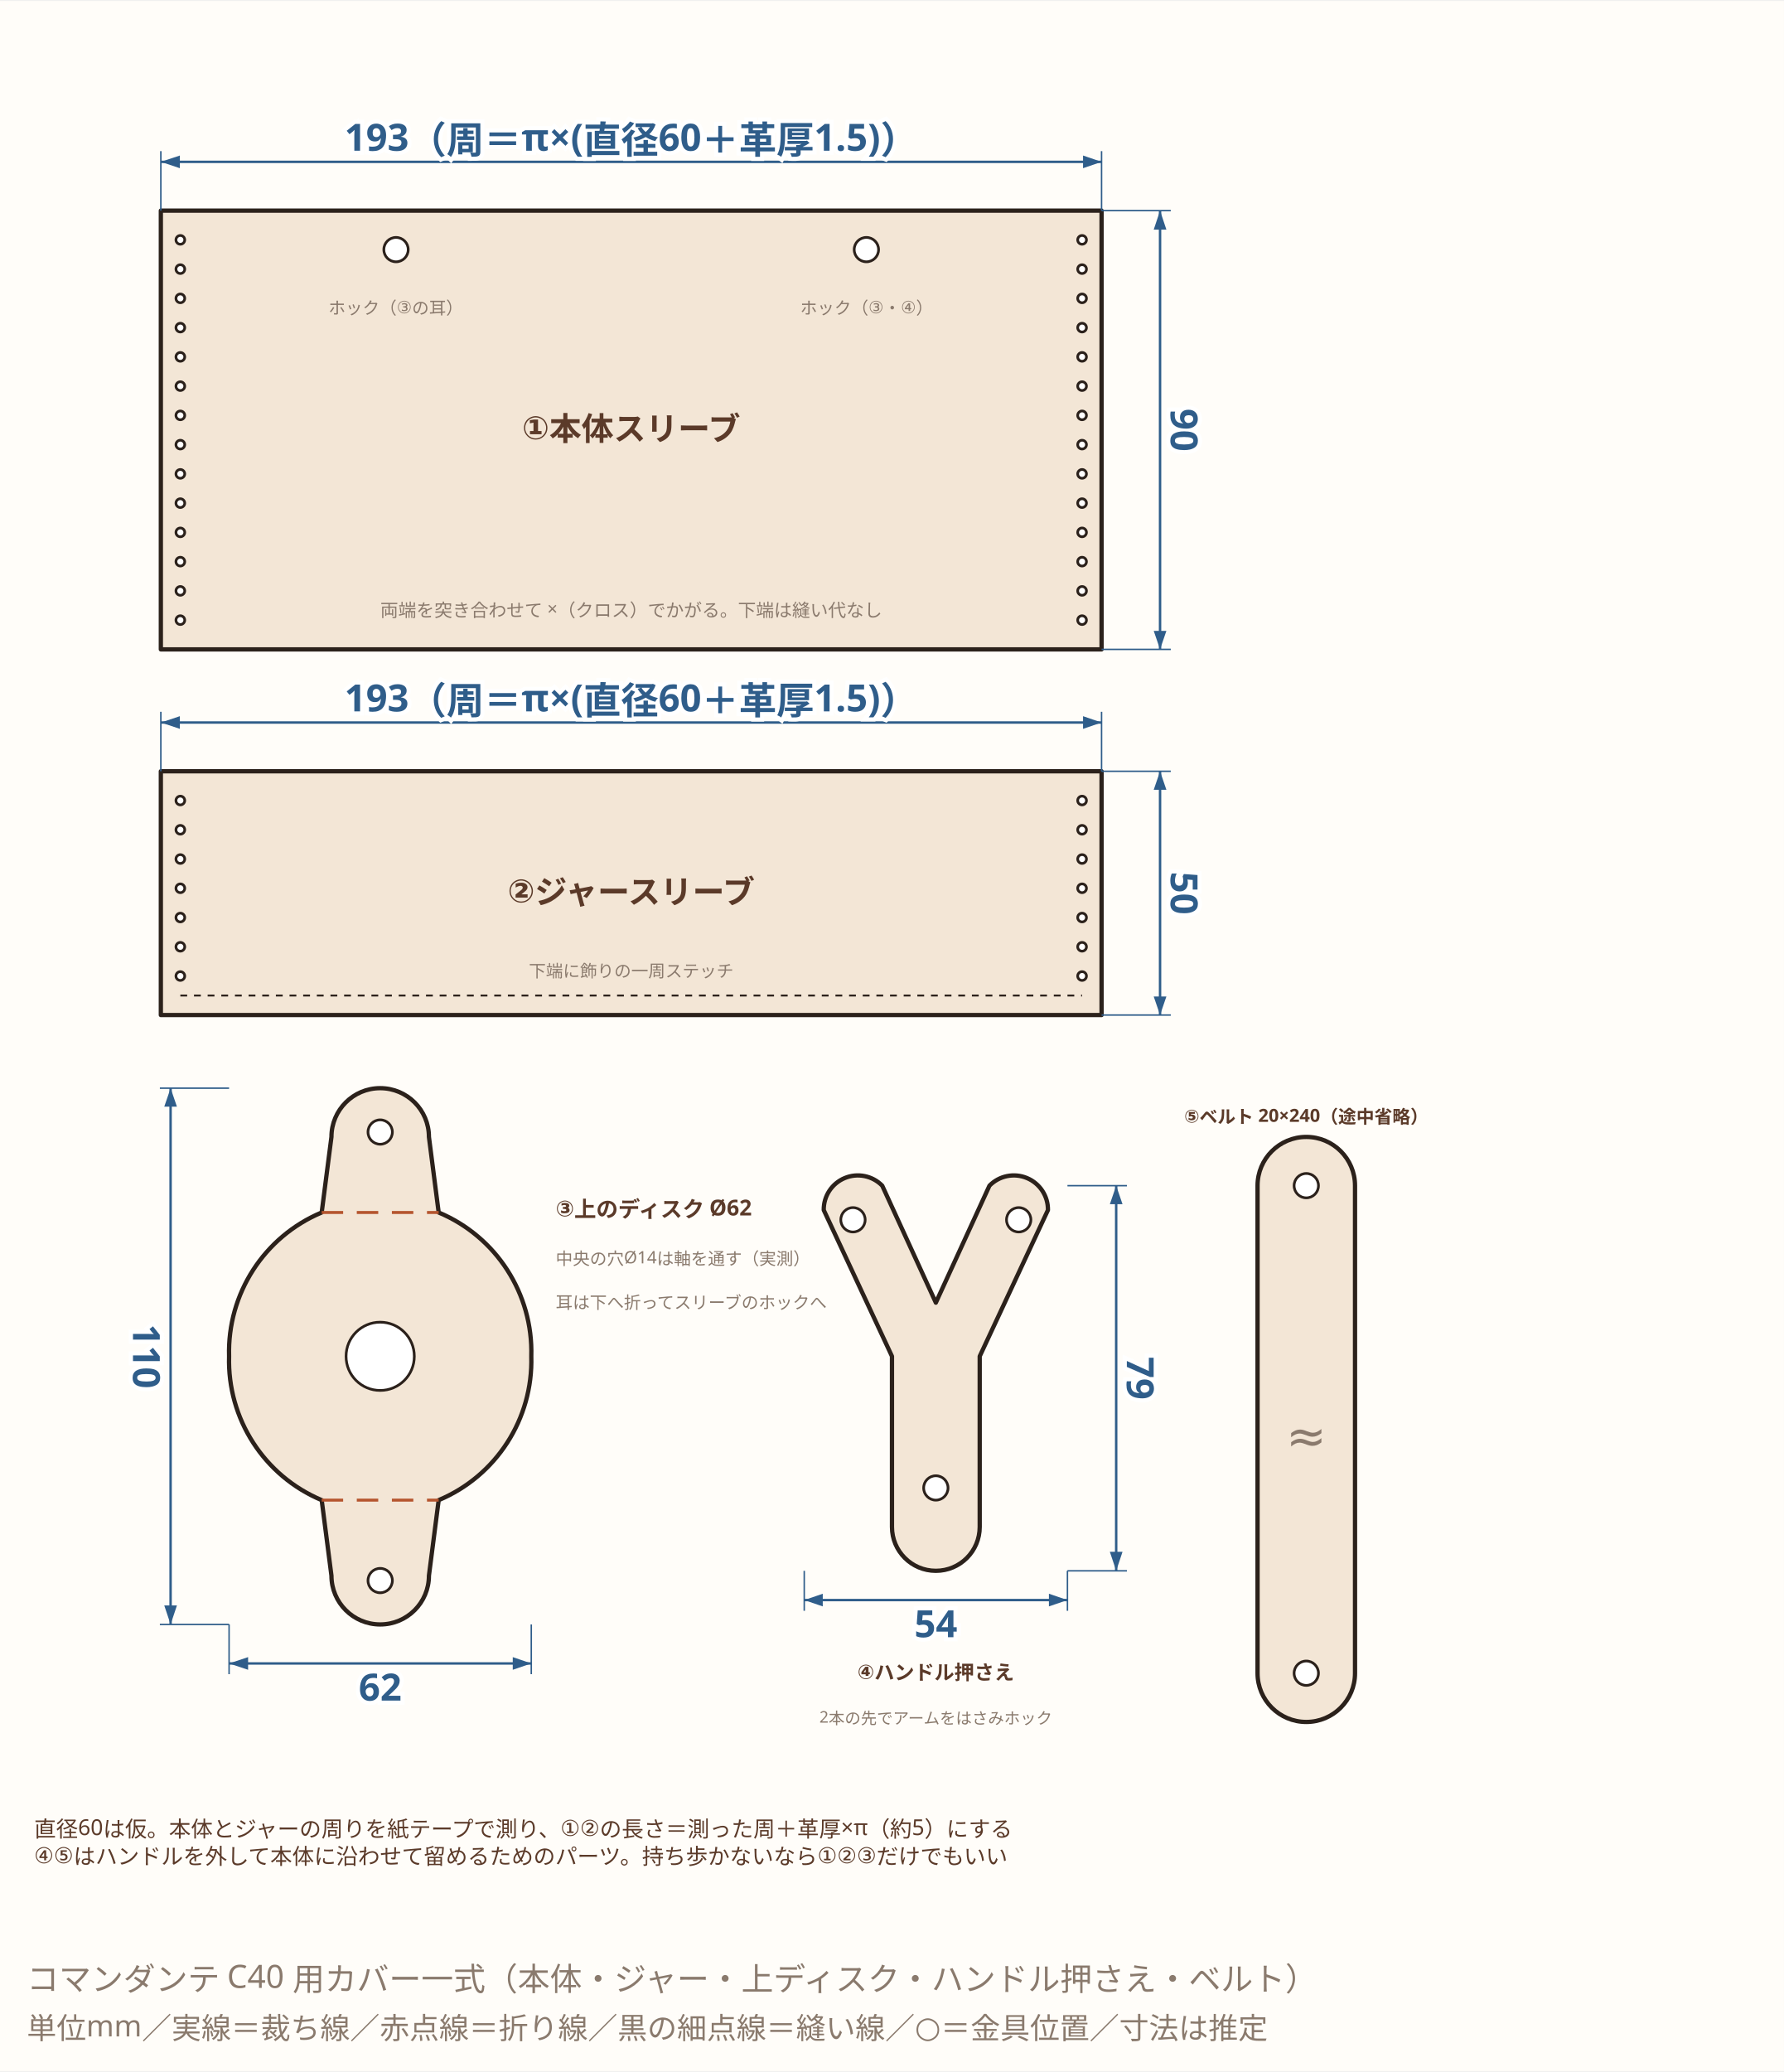
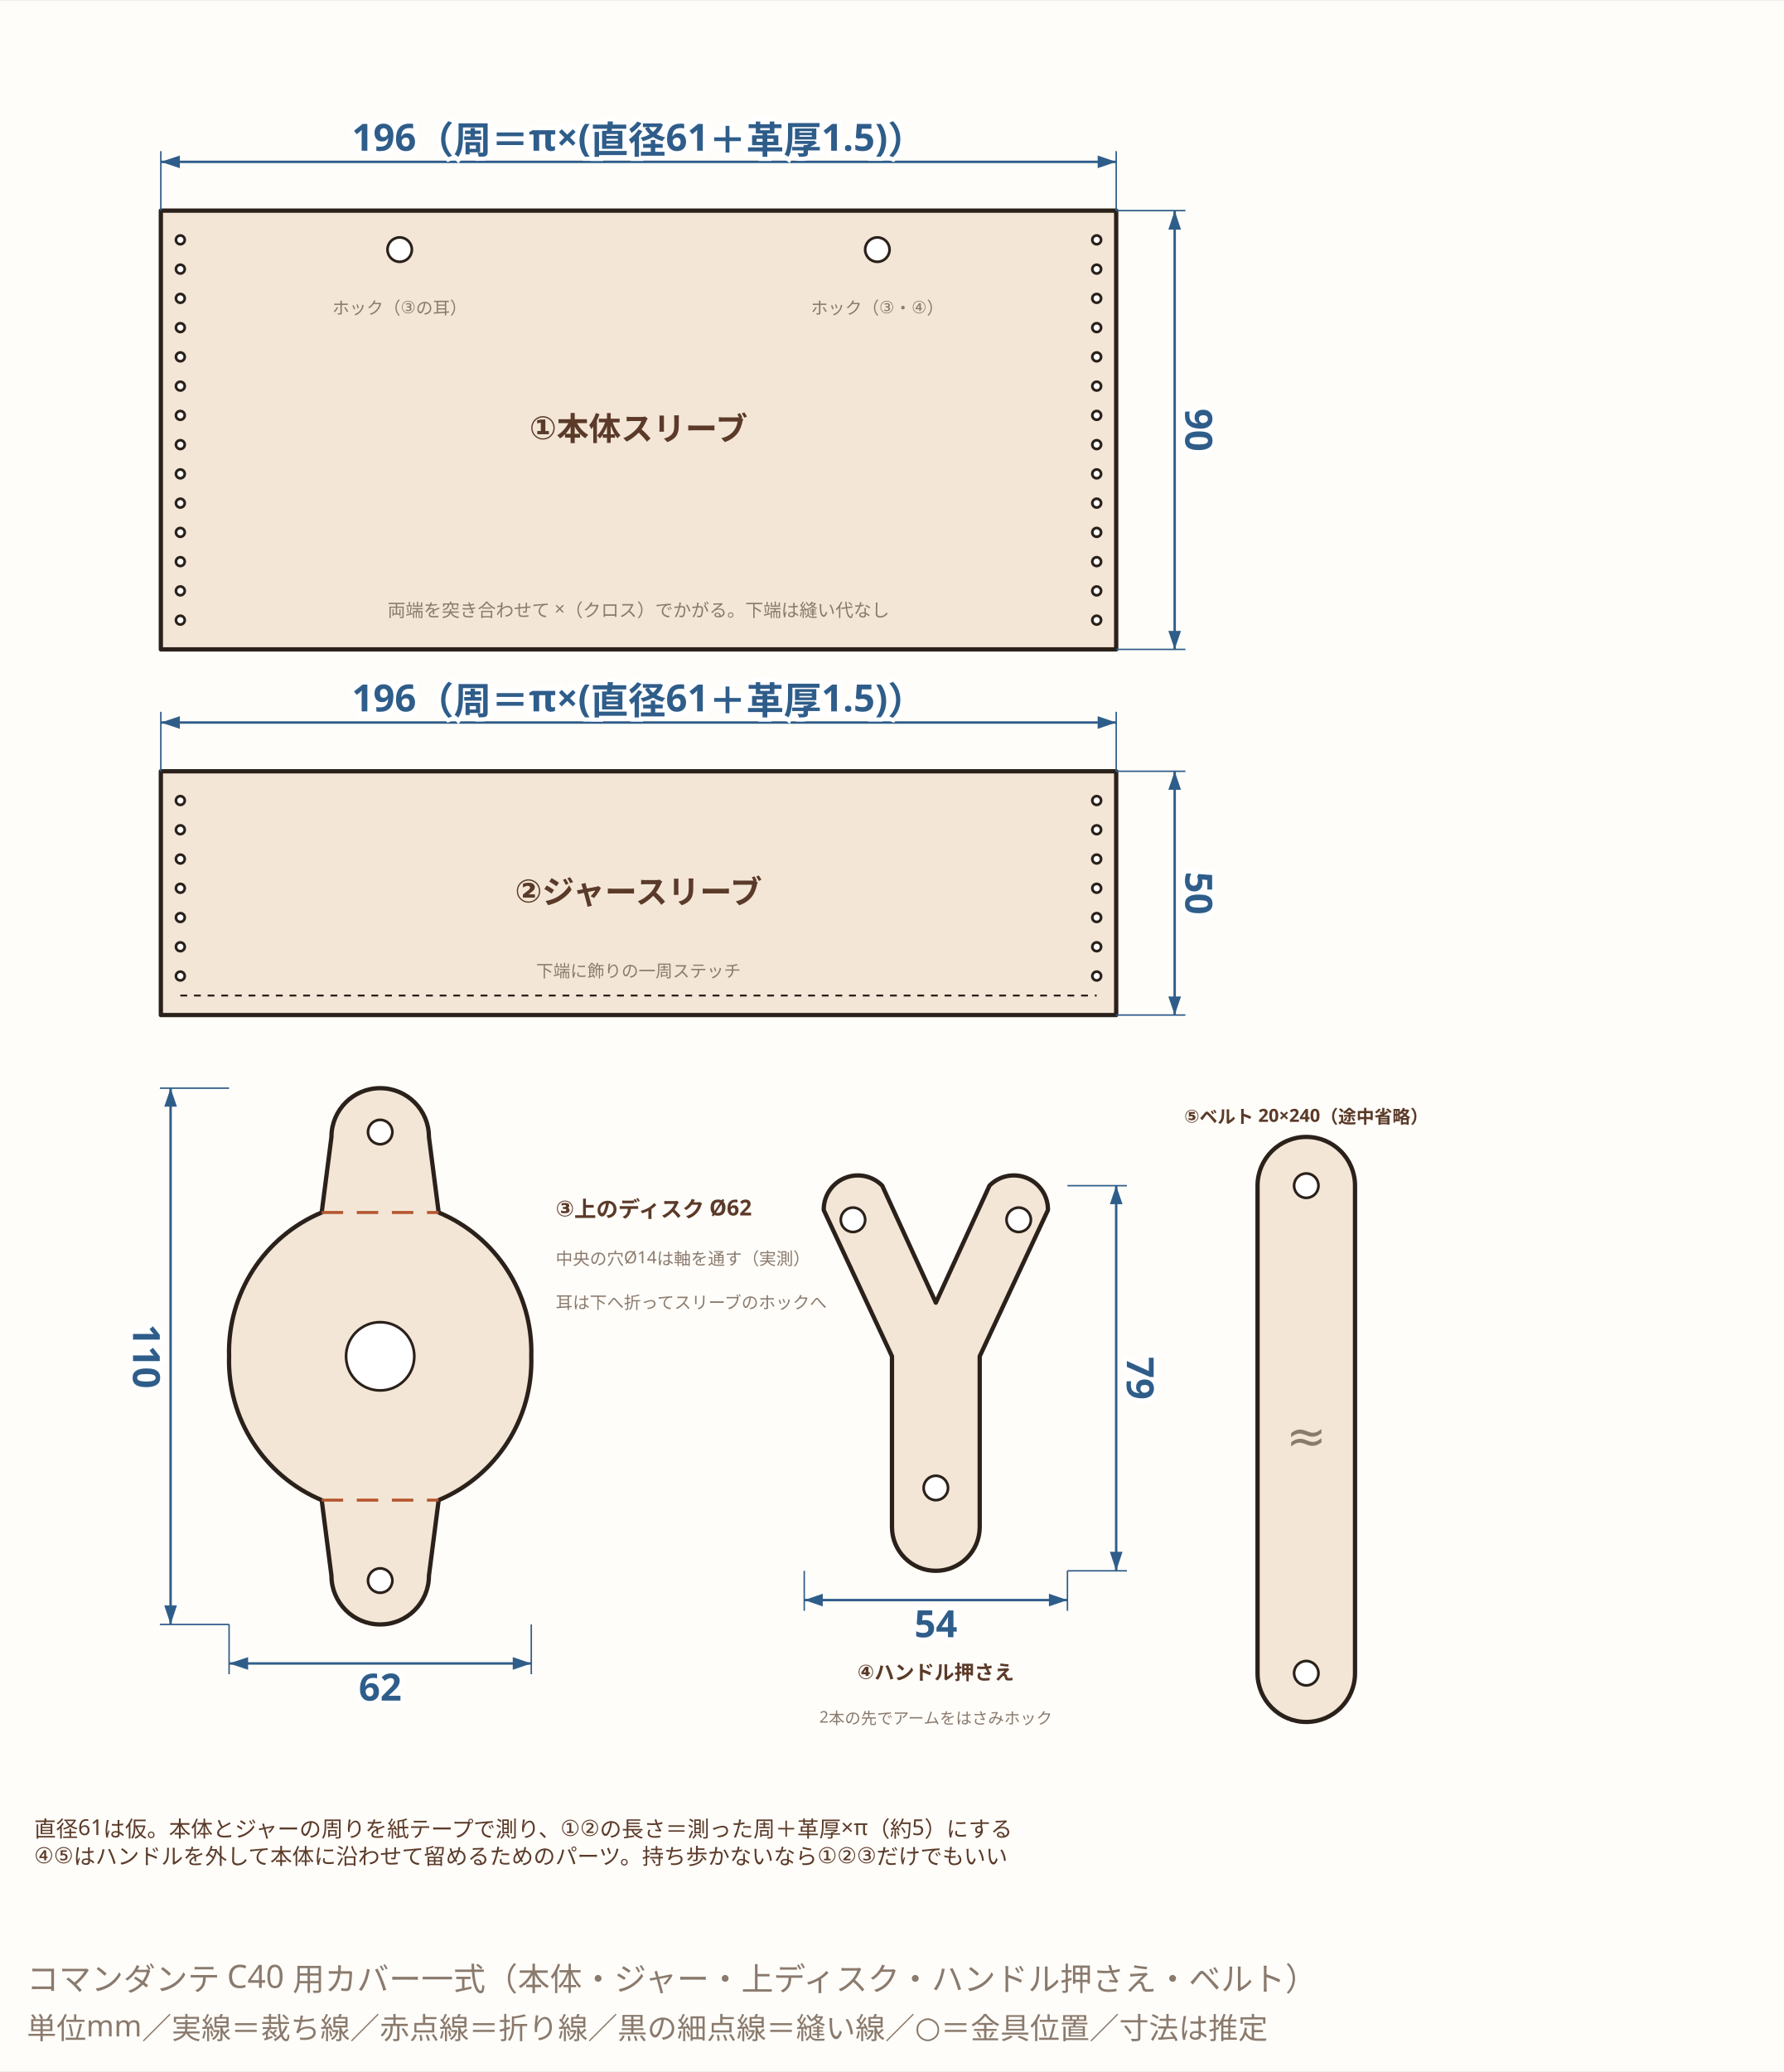
<svg xmlns="http://www.w3.org/2000/svg" viewBox="-33.0 -33.0 366.0 424.6" width="366" height="425">
  <rect x="-33.0" y="-33.0" width="366.0" height="424.6" fill="#fffdf9" />
-   <path d="M0,10 L193,10 L193,100 L0,100 L0,10 Z" fill="#f3e6d6" stroke="#2b211b" stroke-width="0.88" stroke-linejoin="round" />
+   <path d="M0,10 L196,10 L196,100 L0,100 L0,10 Z" fill="#f3e6d6" stroke="#2b211b" stroke-width="0.88" stroke-linejoin="round" />
  <circle cx="4" cy="16" r="0.9" fill="#fff" stroke="#2b211b" stroke-width="0.55" />
-   <circle cx="189" cy="16" r="0.9" fill="#fff" stroke="#2b211b" stroke-width="0.55" />
+   <circle cx="192" cy="16" r="0.9" fill="#fff" stroke="#2b211b" stroke-width="0.55" />
  <circle cx="4" cy="22" r="0.9" fill="#fff" stroke="#2b211b" stroke-width="0.55" />
-   <circle cx="189" cy="22" r="0.9" fill="#fff" stroke="#2b211b" stroke-width="0.55" />
+   <circle cx="192" cy="22" r="0.9" fill="#fff" stroke="#2b211b" stroke-width="0.55" />
  <circle cx="4" cy="28" r="0.9" fill="#fff" stroke="#2b211b" stroke-width="0.55" />
-   <circle cx="189" cy="28" r="0.9" fill="#fff" stroke="#2b211b" stroke-width="0.55" />
+   <circle cx="192" cy="28" r="0.9" fill="#fff" stroke="#2b211b" stroke-width="0.55" />
  <circle cx="4" cy="34" r="0.9" fill="#fff" stroke="#2b211b" stroke-width="0.55" />
-   <circle cx="189" cy="34" r="0.9" fill="#fff" stroke="#2b211b" stroke-width="0.55" />
+   <circle cx="192" cy="34" r="0.9" fill="#fff" stroke="#2b211b" stroke-width="0.55" />
  <circle cx="4" cy="40" r="0.9" fill="#fff" stroke="#2b211b" stroke-width="0.55" />
-   <circle cx="189" cy="40" r="0.9" fill="#fff" stroke="#2b211b" stroke-width="0.55" />
+   <circle cx="192" cy="40" r="0.9" fill="#fff" stroke="#2b211b" stroke-width="0.55" />
  <circle cx="4" cy="46" r="0.9" fill="#fff" stroke="#2b211b" stroke-width="0.55" />
-   <circle cx="189" cy="46" r="0.9" fill="#fff" stroke="#2b211b" stroke-width="0.55" />
+   <circle cx="192" cy="46" r="0.9" fill="#fff" stroke="#2b211b" stroke-width="0.55" />
  <circle cx="4" cy="52" r="0.9" fill="#fff" stroke="#2b211b" stroke-width="0.55" />
-   <circle cx="189" cy="52" r="0.9" fill="#fff" stroke="#2b211b" stroke-width="0.55" />
+   <circle cx="192" cy="52" r="0.9" fill="#fff" stroke="#2b211b" stroke-width="0.55" />
  <circle cx="4" cy="58" r="0.9" fill="#fff" stroke="#2b211b" stroke-width="0.55" />
-   <circle cx="189" cy="58" r="0.9" fill="#fff" stroke="#2b211b" stroke-width="0.55" />
+   <circle cx="192" cy="58" r="0.9" fill="#fff" stroke="#2b211b" stroke-width="0.55" />
  <circle cx="4" cy="64" r="0.9" fill="#fff" stroke="#2b211b" stroke-width="0.55" />
-   <circle cx="189" cy="64" r="0.9" fill="#fff" stroke="#2b211b" stroke-width="0.55" />
+   <circle cx="192" cy="64" r="0.9" fill="#fff" stroke="#2b211b" stroke-width="0.55" />
  <circle cx="4" cy="70" r="0.9" fill="#fff" stroke="#2b211b" stroke-width="0.55" />
-   <circle cx="189" cy="70" r="0.9" fill="#fff" stroke="#2b211b" stroke-width="0.55" />
+   <circle cx="192" cy="70" r="0.9" fill="#fff" stroke="#2b211b" stroke-width="0.55" />
  <circle cx="4" cy="76" r="0.9" fill="#fff" stroke="#2b211b" stroke-width="0.55" />
-   <circle cx="189" cy="76" r="0.9" fill="#fff" stroke="#2b211b" stroke-width="0.55" />
+   <circle cx="192" cy="76" r="0.9" fill="#fff" stroke="#2b211b" stroke-width="0.55" />
  <circle cx="4" cy="82" r="0.9" fill="#fff" stroke="#2b211b" stroke-width="0.55" />
-   <circle cx="189" cy="82" r="0.9" fill="#fff" stroke="#2b211b" stroke-width="0.55" />
+   <circle cx="192" cy="82" r="0.9" fill="#fff" stroke="#2b211b" stroke-width="0.55" />
  <circle cx="4" cy="88" r="0.9" fill="#fff" stroke="#2b211b" stroke-width="0.55" />
-   <circle cx="189" cy="88" r="0.9" fill="#fff" stroke="#2b211b" stroke-width="0.55" />
+   <circle cx="192" cy="88" r="0.9" fill="#fff" stroke="#2b211b" stroke-width="0.55" />
  <circle cx="4" cy="94" r="0.9" fill="#fff" stroke="#2b211b" stroke-width="0.55" />
-   <circle cx="189" cy="94" r="0.9" fill="#fff" stroke="#2b211b" stroke-width="0.55" />
-   <text x="96.5" y="55.0" font-size="6.6" fill="#5b3a29" text-anchor="middle" dominant-baseline="middle" font-weight="700" font-family="sans-serif">①本体スリーブ</text>
+   <circle cx="192" cy="94" r="0.9" fill="#fff" stroke="#2b211b" stroke-width="0.55" />
+   <text x="98.0" y="55.0" font-size="6.6" fill="#5b3a29" text-anchor="middle" dominant-baseline="middle" font-weight="700" font-family="sans-serif">①本体スリーブ</text>
  <line x1="0.0" y1="10.0" x2="0.0" y2="-2.2" stroke="#2f5d8a" stroke-width="0.30" />
-   <line x1="193.0" y1="10.0" x2="193.0" y2="-2.2" stroke="#2f5d8a" stroke-width="0.30" />
-   <line x1="0.0" y1="0.0" x2="193.0" y2="0.0" stroke="#2f5d8a" stroke-width="0.50" />
+   <line x1="196.0" y1="10.0" x2="196.0" y2="-2.2" stroke="#2f5d8a" stroke-width="0.30" />
+   <line x1="0.0" y1="0.0" x2="196.0" y2="0.0" stroke="#2f5d8a" stroke-width="0.50" />
  <path d="M0.0,0.0 L3.9,1.3 L3.9,-1.3 Z" fill="#2f5d8a" />
-   <path d="M193.0,0.0 L189.2,1.3 L189.2,-1.3 Z" fill="#2f5d8a" />
-   <text x="96.5" y="-5.0" font-size="7.7" fill="#2f5d8a" text-anchor="middle" dominant-baseline="middle" font-family="sans-serif" font-weight="700" transform="rotate(0.0 96.5 -5.0)" paint-order="stroke" stroke="#fff" stroke-width="1.7">193（周＝π×(直径60＋革厚1.5)）</text>
-   <line x1="193.0" y1="10.0" x2="207.2" y2="10.0" stroke="#2f5d8a" stroke-width="0.30" />
-   <line x1="193.0" y1="100.0" x2="207.2" y2="100.0" stroke="#2f5d8a" stroke-width="0.30" />
-   <line x1="205.0" y1="10.0" x2="205.0" y2="100.0" stroke="#2f5d8a" stroke-width="0.50" />
-   <path d="M205.0,10.0 L203.7,13.9 L206.3,13.9 Z" fill="#2f5d8a" />
-   <path d="M205.0,100.0 L203.7,96.2 L206.3,96.2 Z" fill="#2f5d8a" />
-   <text x="209.9" y="55.0" font-size="7.7" fill="#2f5d8a" text-anchor="middle" dominant-baseline="middle" font-family="sans-serif" font-weight="700" transform="rotate(90.0 209.9 55.0)" paint-order="stroke" stroke="#fff" stroke-width="1.7">90</text>
-   <circle cx="48.25" cy="18" r="2.5" fill="#fff" stroke="#2b211b" stroke-width="0.55" />
-   <circle cx="144.75" cy="18" r="2.5" fill="#fff" stroke="#2b211b" stroke-width="0.55" />
-   <text x="48.2" y="30.0" font-size="3.5" fill="#8a7a6d" text-anchor="middle" dominant-baseline="middle" font-weight="400" font-family="sans-serif">ホック（③の耳）</text>
-   <text x="144.8" y="30.0" font-size="3.5" fill="#8a7a6d" text-anchor="middle" dominant-baseline="middle" font-weight="400" font-family="sans-serif">ホック（③・④）</text>
-   <text x="96.5" y="92.0" font-size="3.7" fill="#8a7a6d" text-anchor="middle" dominant-baseline="middle" font-weight="400" font-family="sans-serif">両端を突き合わせて ×（クロス）でかがる。下端は縫い代なし</text>
-   <path d="M0,125 L193,125 L193,175 L0,175 L0,125 Z" fill="#f3e6d6" stroke="#2b211b" stroke-width="0.88" stroke-linejoin="round" />
+   <path d="M196.0,0.0 L192.2,1.3 L192.2,-1.3 Z" fill="#2f5d8a" />
+   <text x="98.0" y="-5.0" font-size="7.7" fill="#2f5d8a" text-anchor="middle" dominant-baseline="middle" font-family="sans-serif" font-weight="700" transform="rotate(0.0 98.0 -5.0)" paint-order="stroke" stroke="#fff" stroke-width="1.7">196（周＝π×(直径61＋革厚1.5)）</text>
+   <line x1="196.0" y1="10.0" x2="210.2" y2="10.0" stroke="#2f5d8a" stroke-width="0.30" />
+   <line x1="196.0" y1="100.0" x2="210.2" y2="100.0" stroke="#2f5d8a" stroke-width="0.30" />
+   <line x1="208.0" y1="10.0" x2="208.0" y2="100.0" stroke="#2f5d8a" stroke-width="0.50" />
+   <path d="M208.0,10.0 L206.7,13.9 L209.3,13.9 Z" fill="#2f5d8a" />
+   <path d="M208.0,100.0 L206.7,96.2 L209.3,96.2 Z" fill="#2f5d8a" />
+   <text x="212.9" y="55.0" font-size="7.7" fill="#2f5d8a" text-anchor="middle" dominant-baseline="middle" font-family="sans-serif" font-weight="700" transform="rotate(90.0 212.9 55.0)" paint-order="stroke" stroke="#fff" stroke-width="1.7">90</text>
+   <circle cx="49.0" cy="18" r="2.5" fill="#fff" stroke="#2b211b" stroke-width="0.55" />
+   <circle cx="147.0" cy="18" r="2.5" fill="#fff" stroke="#2b211b" stroke-width="0.55" />
+   <text x="49.0" y="30.0" font-size="3.5" fill="#8a7a6d" text-anchor="middle" dominant-baseline="middle" font-weight="400" font-family="sans-serif">ホック（③の耳）</text>
+   <text x="147.0" y="30.0" font-size="3.5" fill="#8a7a6d" text-anchor="middle" dominant-baseline="middle" font-weight="400" font-family="sans-serif">ホック（③・④）</text>
+   <text x="98.0" y="92.0" font-size="3.7" fill="#8a7a6d" text-anchor="middle" dominant-baseline="middle" font-weight="400" font-family="sans-serif">両端を突き合わせて ×（クロス）でかがる。下端は縫い代なし</text>
+   <path d="M0,125 L196,125 L196,175 L0,175 L0,125 Z" fill="#f3e6d6" stroke="#2b211b" stroke-width="0.88" stroke-linejoin="round" />
  <circle cx="4" cy="131" r="0.9" fill="#fff" stroke="#2b211b" stroke-width="0.55" />
-   <circle cx="189" cy="131" r="0.9" fill="#fff" stroke="#2b211b" stroke-width="0.55" />
+   <circle cx="192" cy="131" r="0.9" fill="#fff" stroke="#2b211b" stroke-width="0.55" />
  <circle cx="4" cy="137" r="0.9" fill="#fff" stroke="#2b211b" stroke-width="0.55" />
-   <circle cx="189" cy="137" r="0.9" fill="#fff" stroke="#2b211b" stroke-width="0.55" />
+   <circle cx="192" cy="137" r="0.9" fill="#fff" stroke="#2b211b" stroke-width="0.55" />
  <circle cx="4" cy="143" r="0.9" fill="#fff" stroke="#2b211b" stroke-width="0.55" />
-   <circle cx="189" cy="143" r="0.9" fill="#fff" stroke="#2b211b" stroke-width="0.55" />
+   <circle cx="192" cy="143" r="0.9" fill="#fff" stroke="#2b211b" stroke-width="0.55" />
  <circle cx="4" cy="149" r="0.9" fill="#fff" stroke="#2b211b" stroke-width="0.55" />
-   <circle cx="189" cy="149" r="0.9" fill="#fff" stroke="#2b211b" stroke-width="0.55" />
+   <circle cx="192" cy="149" r="0.9" fill="#fff" stroke="#2b211b" stroke-width="0.55" />
  <circle cx="4" cy="155" r="0.9" fill="#fff" stroke="#2b211b" stroke-width="0.55" />
-   <circle cx="189" cy="155" r="0.9" fill="#fff" stroke="#2b211b" stroke-width="0.55" />
+   <circle cx="192" cy="155" r="0.9" fill="#fff" stroke="#2b211b" stroke-width="0.55" />
  <circle cx="4" cy="161" r="0.9" fill="#fff" stroke="#2b211b" stroke-width="0.55" />
-   <circle cx="189" cy="161" r="0.9" fill="#fff" stroke="#2b211b" stroke-width="0.55" />
+   <circle cx="192" cy="161" r="0.9" fill="#fff" stroke="#2b211b" stroke-width="0.55" />
  <circle cx="4" cy="167" r="0.9" fill="#fff" stroke="#2b211b" stroke-width="0.55" />
-   <circle cx="189" cy="167" r="0.9" fill="#fff" stroke="#2b211b" stroke-width="0.55" />
-   <text x="96.5" y="150.0" font-size="6.6" fill="#5b3a29" text-anchor="middle" dominant-baseline="middle" font-weight="700" font-family="sans-serif">②ジャースリーブ</text>
+   <circle cx="192" cy="167" r="0.9" fill="#fff" stroke="#2b211b" stroke-width="0.55" />
+   <text x="98.0" y="150.0" font-size="6.6" fill="#5b3a29" text-anchor="middle" dominant-baseline="middle" font-weight="700" font-family="sans-serif">②ジャースリーブ</text>
  <line x1="0.0" y1="125.0" x2="0.0" y2="112.8" stroke="#2f5d8a" stroke-width="0.30" />
-   <line x1="193.0" y1="125.0" x2="193.0" y2="112.8" stroke="#2f5d8a" stroke-width="0.30" />
-   <line x1="0.0" y1="115.0" x2="193.0" y2="115.0" stroke="#2f5d8a" stroke-width="0.50" />
+   <line x1="196.0" y1="125.0" x2="196.0" y2="112.8" stroke="#2f5d8a" stroke-width="0.30" />
+   <line x1="0.0" y1="115.0" x2="196.0" y2="115.0" stroke="#2f5d8a" stroke-width="0.50" />
  <path d="M0.0,115.0 L3.9,116.3 L3.9,113.7 Z" fill="#2f5d8a" />
-   <path d="M193.0,115.0 L189.2,116.3 L189.2,113.7 Z" fill="#2f5d8a" />
-   <text x="96.5" y="110.0" font-size="7.7" fill="#2f5d8a" text-anchor="middle" dominant-baseline="middle" font-family="sans-serif" font-weight="700" transform="rotate(0.0 96.5 110.0)" paint-order="stroke" stroke="#fff" stroke-width="1.7">193（周＝π×(直径60＋革厚1.5)）</text>
-   <line x1="193.0" y1="125.0" x2="207.2" y2="125.0" stroke="#2f5d8a" stroke-width="0.30" />
-   <line x1="193.0" y1="175.0" x2="207.2" y2="175.0" stroke="#2f5d8a" stroke-width="0.30" />
-   <line x1="205.0" y1="125.0" x2="205.0" y2="175.0" stroke="#2f5d8a" stroke-width="0.50" />
-   <path d="M205.0,125.0 L203.7,128.8 L206.3,128.8 Z" fill="#2f5d8a" />
-   <path d="M205.0,175.0 L203.7,171.2 L206.3,171.2 Z" fill="#2f5d8a" />
-   <text x="209.9" y="150.0" font-size="7.7" fill="#2f5d8a" text-anchor="middle" dominant-baseline="middle" font-family="sans-serif" font-weight="700" transform="rotate(90.0 209.9 150.0)" paint-order="stroke" stroke="#fff" stroke-width="1.7">50</text>
-   <path d="M4,171 L189,171" fill="none" stroke="#2b211b" stroke-width="0.39" stroke-dasharray="1.4 1.4" />
-   <text x="96.5" y="166.0" font-size="3.5" fill="#8a7a6d" text-anchor="middle" dominant-baseline="middle" font-weight="400" font-family="sans-serif">下端に飾りの一周ステッチ</text>
+   <path d="M196.0,115.0 L192.2,116.3 L192.2,113.7 Z" fill="#2f5d8a" />
+   <text x="98.0" y="110.0" font-size="7.7" fill="#2f5d8a" text-anchor="middle" dominant-baseline="middle" font-family="sans-serif" font-weight="700" transform="rotate(0.0 98.0 110.0)" paint-order="stroke" stroke="#fff" stroke-width="1.7">196（周＝π×(直径61＋革厚1.5)）</text>
+   <line x1="196.0" y1="125.0" x2="210.2" y2="125.0" stroke="#2f5d8a" stroke-width="0.30" />
+   <line x1="196.0" y1="175.0" x2="210.2" y2="175.0" stroke="#2f5d8a" stroke-width="0.30" />
+   <line x1="208.0" y1="125.0" x2="208.0" y2="175.0" stroke="#2f5d8a" stroke-width="0.50" />
+   <path d="M208.0,125.0 L206.7,128.8 L209.3,128.8 Z" fill="#2f5d8a" />
+   <path d="M208.0,175.0 L206.7,171.2 L209.3,171.2 Z" fill="#2f5d8a" />
+   <text x="212.9" y="150.0" font-size="7.7" fill="#2f5d8a" text-anchor="middle" dominant-baseline="middle" font-family="sans-serif" font-weight="700" transform="rotate(90.0 212.9 150.0)" paint-order="stroke" stroke="#fff" stroke-width="1.7">50</text>
+   <path d="M4,171 L192,171" fill="none" stroke="#2b211b" stroke-width="0.39" stroke-dasharray="1.4 1.4" />
+   <text x="98.0" y="166.0" font-size="3.5" fill="#8a7a6d" text-anchor="middle" dominant-baseline="middle" font-weight="400" font-family="sans-serif">下端に飾りの一周ステッチ</text>
  <path d="M14,245 A31,31 0 0 1 33,215.5 L35,200 A10,10 0 0 1 55,200 L57,215.5 A31,31 0 0 1 76,245 A31,31 0 0 1 57,274.5 L55,290 A10,10 0 0 1 35,290 L33,274.5 A31,31 0 0 1 14,245 Z" fill="#f3e6d6" stroke="#2b211b" stroke-width="0.88" stroke-linejoin="round" />
  <circle cx="45" cy="245" r="7" fill="#fff" stroke="#2b211b" stroke-width="0.55" />
  <circle cx="45" cy="199" r="2.5" fill="#fff" stroke="#2b211b" stroke-width="0.55" />
  <circle cx="45" cy="291" r="2.5" fill="#fff" stroke="#2b211b" stroke-width="0.55" />
  <text x="81.0" y="215.0" font-size="4.5" fill="#5b3a29" text-anchor="start" dominant-baseline="middle" font-weight="700" font-family="sans-serif">③上のディスク Ø62</text>
  <text x="81.0" y="225.0" font-size="3.5" fill="#8a7a6d" text-anchor="start" dominant-baseline="middle" font-weight="400" font-family="sans-serif">中央の穴Ø14は軸を通す（実測）</text>
  <text x="81.0" y="234.0" font-size="3.5" fill="#8a7a6d" text-anchor="start" dominant-baseline="middle" font-weight="400" font-family="sans-serif">耳は下へ折ってスリーブのホックへ</text>
  <line x1="14.0" y1="300.0" x2="14.0" y2="310.2" stroke="#2f5d8a" stroke-width="0.30" />
  <line x1="76.0" y1="300.0" x2="76.0" y2="310.2" stroke="#2f5d8a" stroke-width="0.30" />
  <line x1="14.0" y1="308.0" x2="76.0" y2="308.0" stroke="#2f5d8a" stroke-width="0.50" />
  <path d="M14.0,308.0 L17.9,309.3 L17.9,306.7 Z" fill="#2f5d8a" />
  <path d="M76.0,308.0 L72.2,309.3 L72.2,306.7 Z" fill="#2f5d8a" />
  <text x="45.0" y="312.9" font-size="7.7" fill="#2f5d8a" text-anchor="middle" dominant-baseline="middle" font-family="sans-serif" font-weight="700" transform="rotate(0.0 45.0 312.9)" paint-order="stroke" stroke="#fff" stroke-width="1.7">62</text>
  <line x1="14.0" y1="190.0" x2="-0.2" y2="190.0" stroke="#2f5d8a" stroke-width="0.30" />
  <line x1="14.0" y1="300.0" x2="-0.2" y2="300.0" stroke="#2f5d8a" stroke-width="0.30" />
  <line x1="2.0" y1="190.0" x2="2.0" y2="300.0" stroke="#2f5d8a" stroke-width="0.50" />
  <path d="M2.0,190.0 L0.7,193.8 L3.3,193.8 Z" fill="#2f5d8a" />
  <path d="M2.0,300.0 L0.7,296.1 L3.3,296.1 Z" fill="#2f5d8a" />
  <text x="-3.0" y="245.0" font-size="7.7" fill="#2f5d8a" text-anchor="middle" dominant-baseline="middle" font-family="sans-serif" font-weight="700" transform="rotate(90.0 -3.0 245.0)" paint-order="stroke" stroke="#fff" stroke-width="1.7">110</text>
  <line x1="33" y1="215.5" x2="57" y2="215.5" stroke="#b5552e" stroke-width="0.61" stroke-dasharray="4.4 2.8" />
  <line x1="33" y1="274.5" x2="57" y2="274.5" stroke="#b5552e" stroke-width="0.61" stroke-dasharray="4.4 2.8" />
  <path d="M150,280 L150,245 L136,215 A7,7 0 0 1 148,210 L159,234 L170,210 A7,7 0 0 1 182,215 L168,245 L168,280 A9,9 0 0 1 150,280 Z" fill="#f3e6d6" stroke="#2b211b" stroke-width="0.88" stroke-linejoin="round" />
  <circle cx="159" cy="272" r="2.5" fill="#fff" stroke="#2b211b" stroke-width="0.55" />
  <circle cx="142" cy="217" r="2.5" fill="#fff" stroke="#2b211b" stroke-width="0.55" />
  <circle cx="176" cy="217" r="2.5" fill="#fff" stroke="#2b211b" stroke-width="0.55" />
  <text x="159.0" y="310.0" font-size="4.1" fill="#5b3a29" text-anchor="middle" dominant-baseline="middle" font-weight="700" font-family="sans-serif">④ハンドル押さえ</text>
  <text x="159.0" y="319.0" font-size="3.3" fill="#8a7a6d" text-anchor="middle" dominant-baseline="middle" font-weight="400" font-family="sans-serif">2本の先でアームをはさみホック</text>
  <line x1="132.0" y1="289.0" x2="132.0" y2="297.2" stroke="#2f5d8a" stroke-width="0.30" />
  <line x1="186.0" y1="289.0" x2="186.0" y2="297.2" stroke="#2f5d8a" stroke-width="0.30" />
  <line x1="132.0" y1="295.0" x2="186.0" y2="295.0" stroke="#2f5d8a" stroke-width="0.50" />
  <path d="M132.0,295.0 L135.8,296.3 L135.8,293.7 Z" fill="#2f5d8a" />
  <path d="M186.0,295.0 L182.2,296.3 L182.2,293.7 Z" fill="#2f5d8a" />
  <text x="159.0" y="299.9" font-size="7.7" fill="#2f5d8a" text-anchor="middle" dominant-baseline="middle" font-family="sans-serif" font-weight="700" transform="rotate(0.0 159.0 299.9)" paint-order="stroke" stroke="#fff" stroke-width="1.7">54</text>
  <line x1="186.0" y1="210.0" x2="198.2" y2="210.0" stroke="#2f5d8a" stroke-width="0.30" />
  <line x1="186.0" y1="289.0" x2="198.2" y2="289.0" stroke="#2f5d8a" stroke-width="0.30" />
  <line x1="196.0" y1="210.0" x2="196.0" y2="289.0" stroke="#2f5d8a" stroke-width="0.50" />
  <path d="M196.0,210.0 L194.7,213.8 L197.3,213.8 Z" fill="#2f5d8a" />
  <path d="M196.0,289.0 L194.7,285.1 L197.3,285.1 Z" fill="#2f5d8a" />
  <text x="200.9" y="249.5" font-size="7.7" fill="#2f5d8a" text-anchor="middle" dominant-baseline="middle" font-family="sans-serif" font-weight="700" transform="rotate(90.0 200.9 249.5)" paint-order="stroke" stroke="#fff" stroke-width="1.7">79</text>
  <path d="M235,200 L235,200 A10,10 0 0 1 245,210 L245,310 A10,10 0 0 1 235,320 L235,320 A10,10 0 0 1 225,310 L225,210 A10,10 0 0 1 235,200 Z" fill="#f3e6d6" stroke="#2b211b" stroke-width="0.88" stroke-linejoin="round" />
  <text x="235.0" y="196.0" font-size="3.7" fill="#5b3a29" text-anchor="middle" dominant-baseline="middle" font-weight="700" font-family="sans-serif">⑤ベルト 20×240（途中省略）</text>
  <circle cx="235" cy="210" r="2.5" fill="#fff" stroke="#2b211b" stroke-width="0.55" />
  <circle cx="235" cy="310" r="2.5" fill="#fff" stroke="#2b211b" stroke-width="0.55" />
  <text x="235.0" y="262.0" font-size="9.9" fill="#8a7a6d" text-anchor="middle" dominant-baseline="middle" font-weight="400" font-family="sans-serif">≈</text>
-   <text x="-26.0" y="342.0" font-size="4.5" fill="#5b3a29" text-anchor="start" dominant-baseline="middle" font-weight="400" font-family="sans-serif">直径60は仮。本体とジャーの周りを紙テープで測り、①②の長さ＝測った周＋革厚×π（約5）にする</text>
+   <text x="-26.0" y="342.0" font-size="4.5" fill="#5b3a29" text-anchor="start" dominant-baseline="middle" font-weight="400" font-family="sans-serif">直径61は仮。本体とジャーの周りを紙テープで測り、①②の長さ＝測った周＋革厚×π（約5）にする</text>
  <text x="-26.0" y="347.7" font-size="4.5" fill="#5b3a29" text-anchor="start" dominant-baseline="middle" font-weight="400" font-family="sans-serif">④⑤はハンドルを外して本体に沿わせて留めるためのパーツ。持ち歩かないなら①②③だけでもいい</text>
  <text x="-27.5" y="375.1" font-size="6.6" fill="#8a7a6d" font-family="sans-serif">コマンダンテ C40 用カバー一式（本体・ジャー・上ディスク・ハンドル押さえ・ベルト）</text>
  <text x="-27.5" y="385.0" font-size="6.1" fill="#8a7a6d" font-family="sans-serif">単位mm／実線＝裁ち線／赤点線＝折り線／黒の細点線＝縫い線／○＝金具位置／寸法は推定</text>
</svg>
